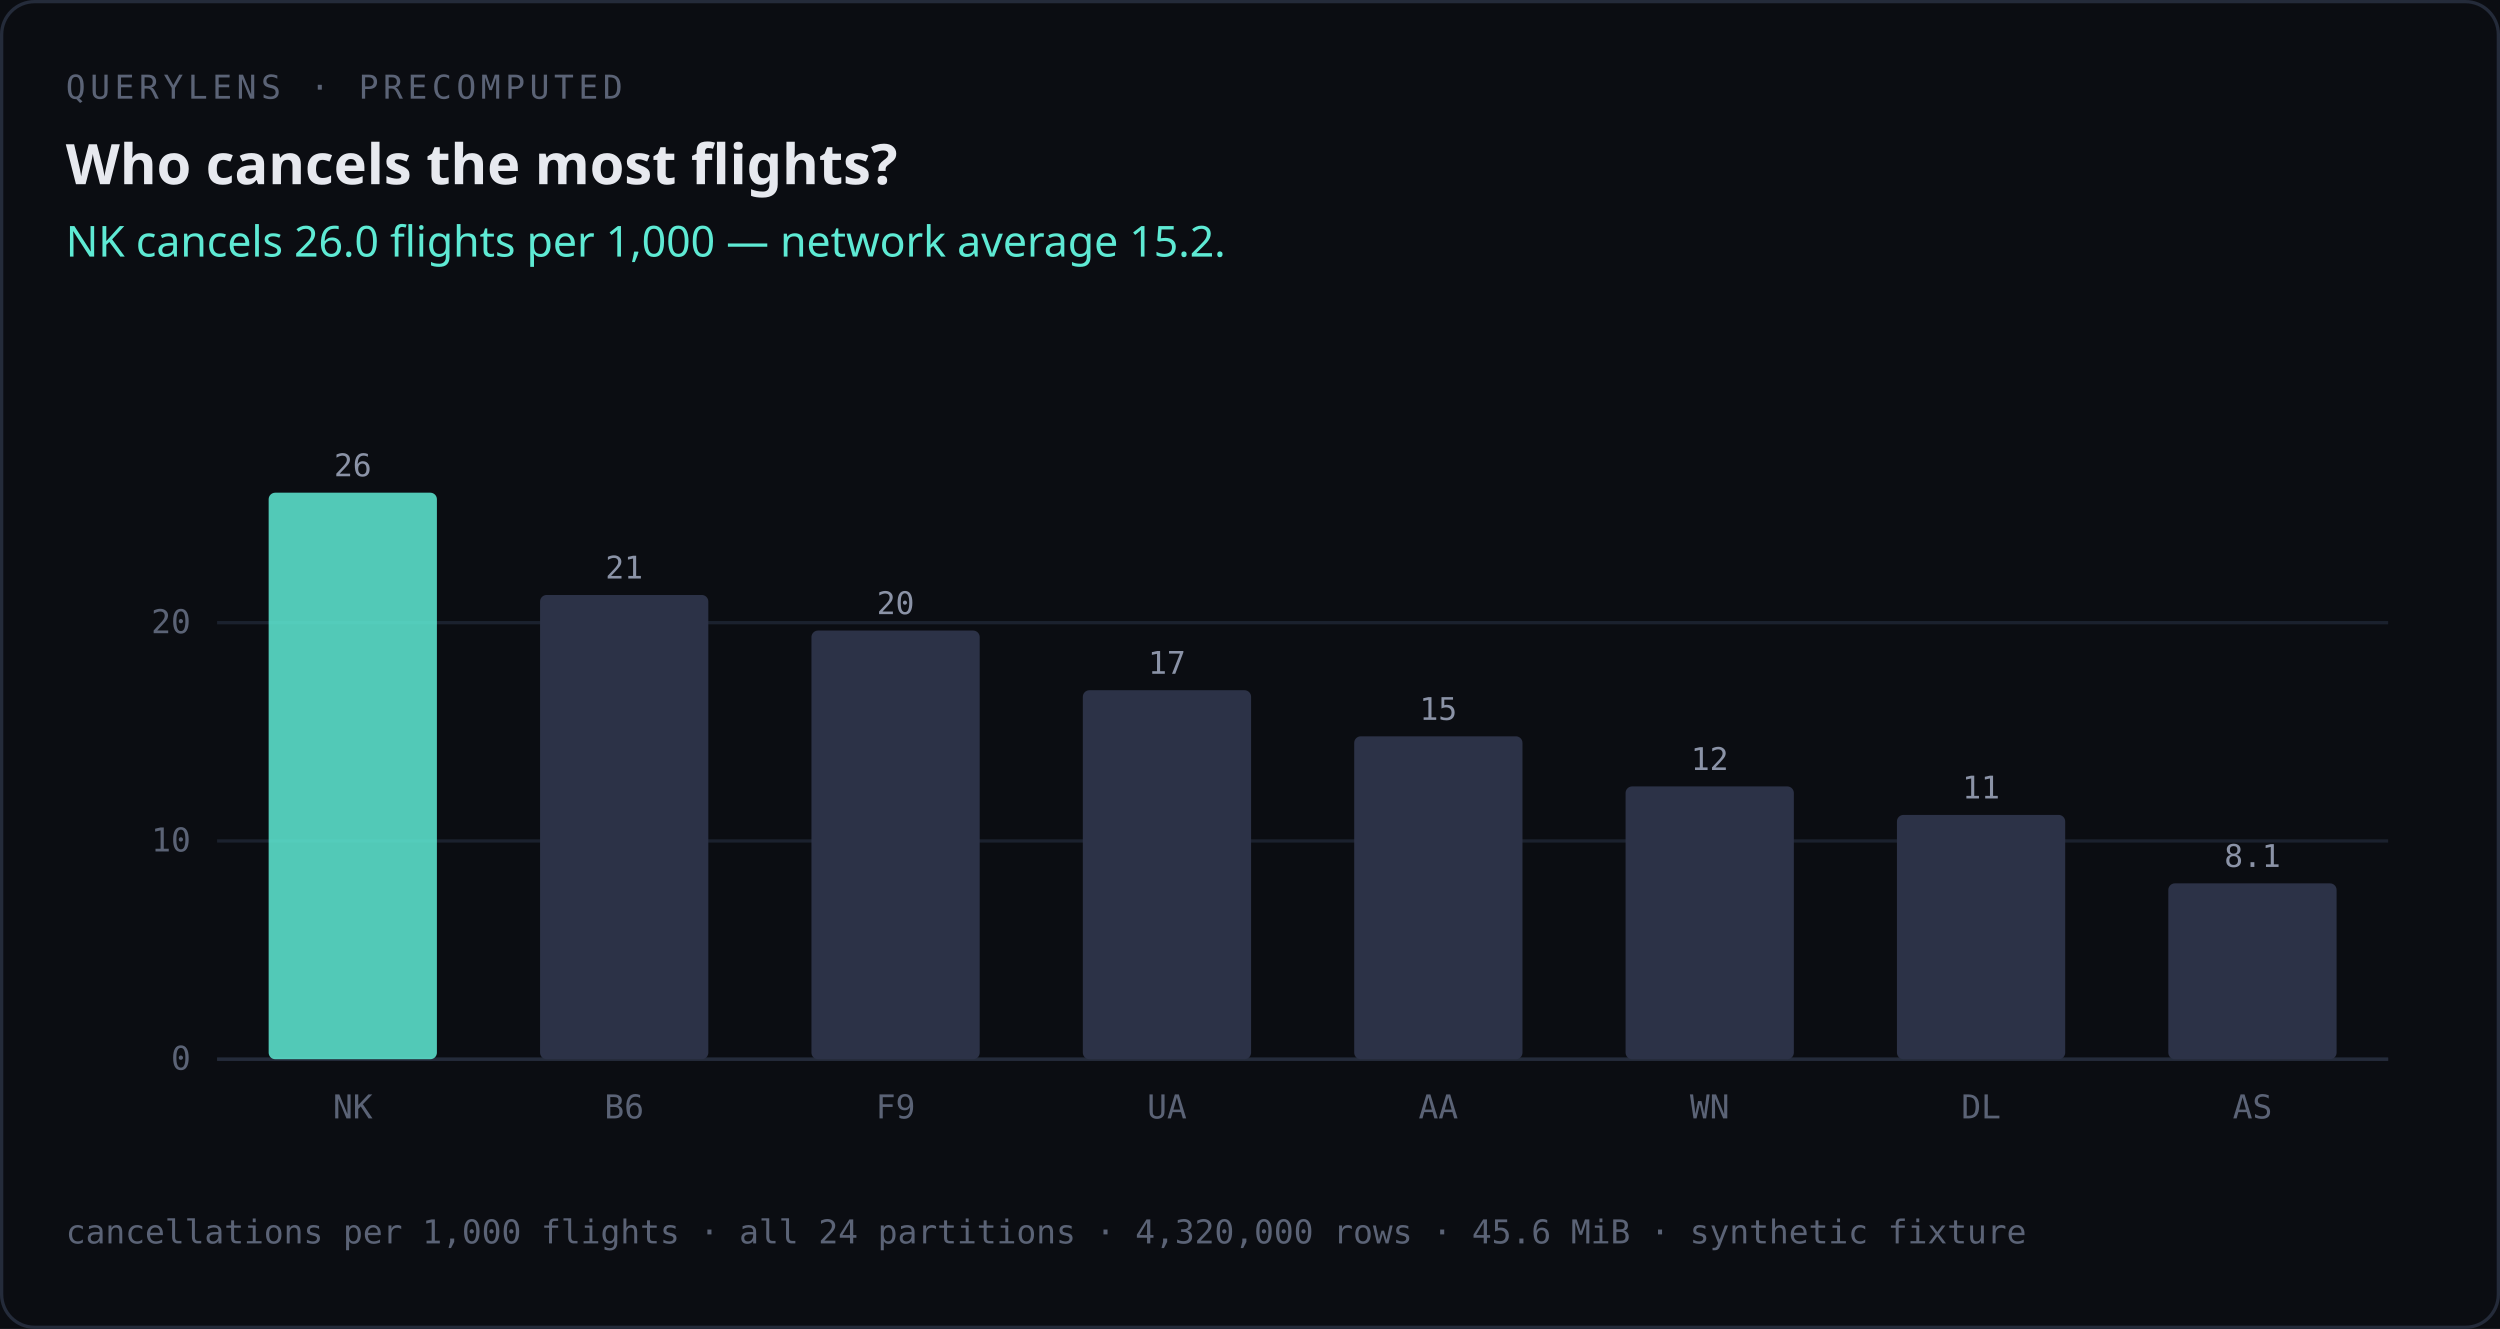
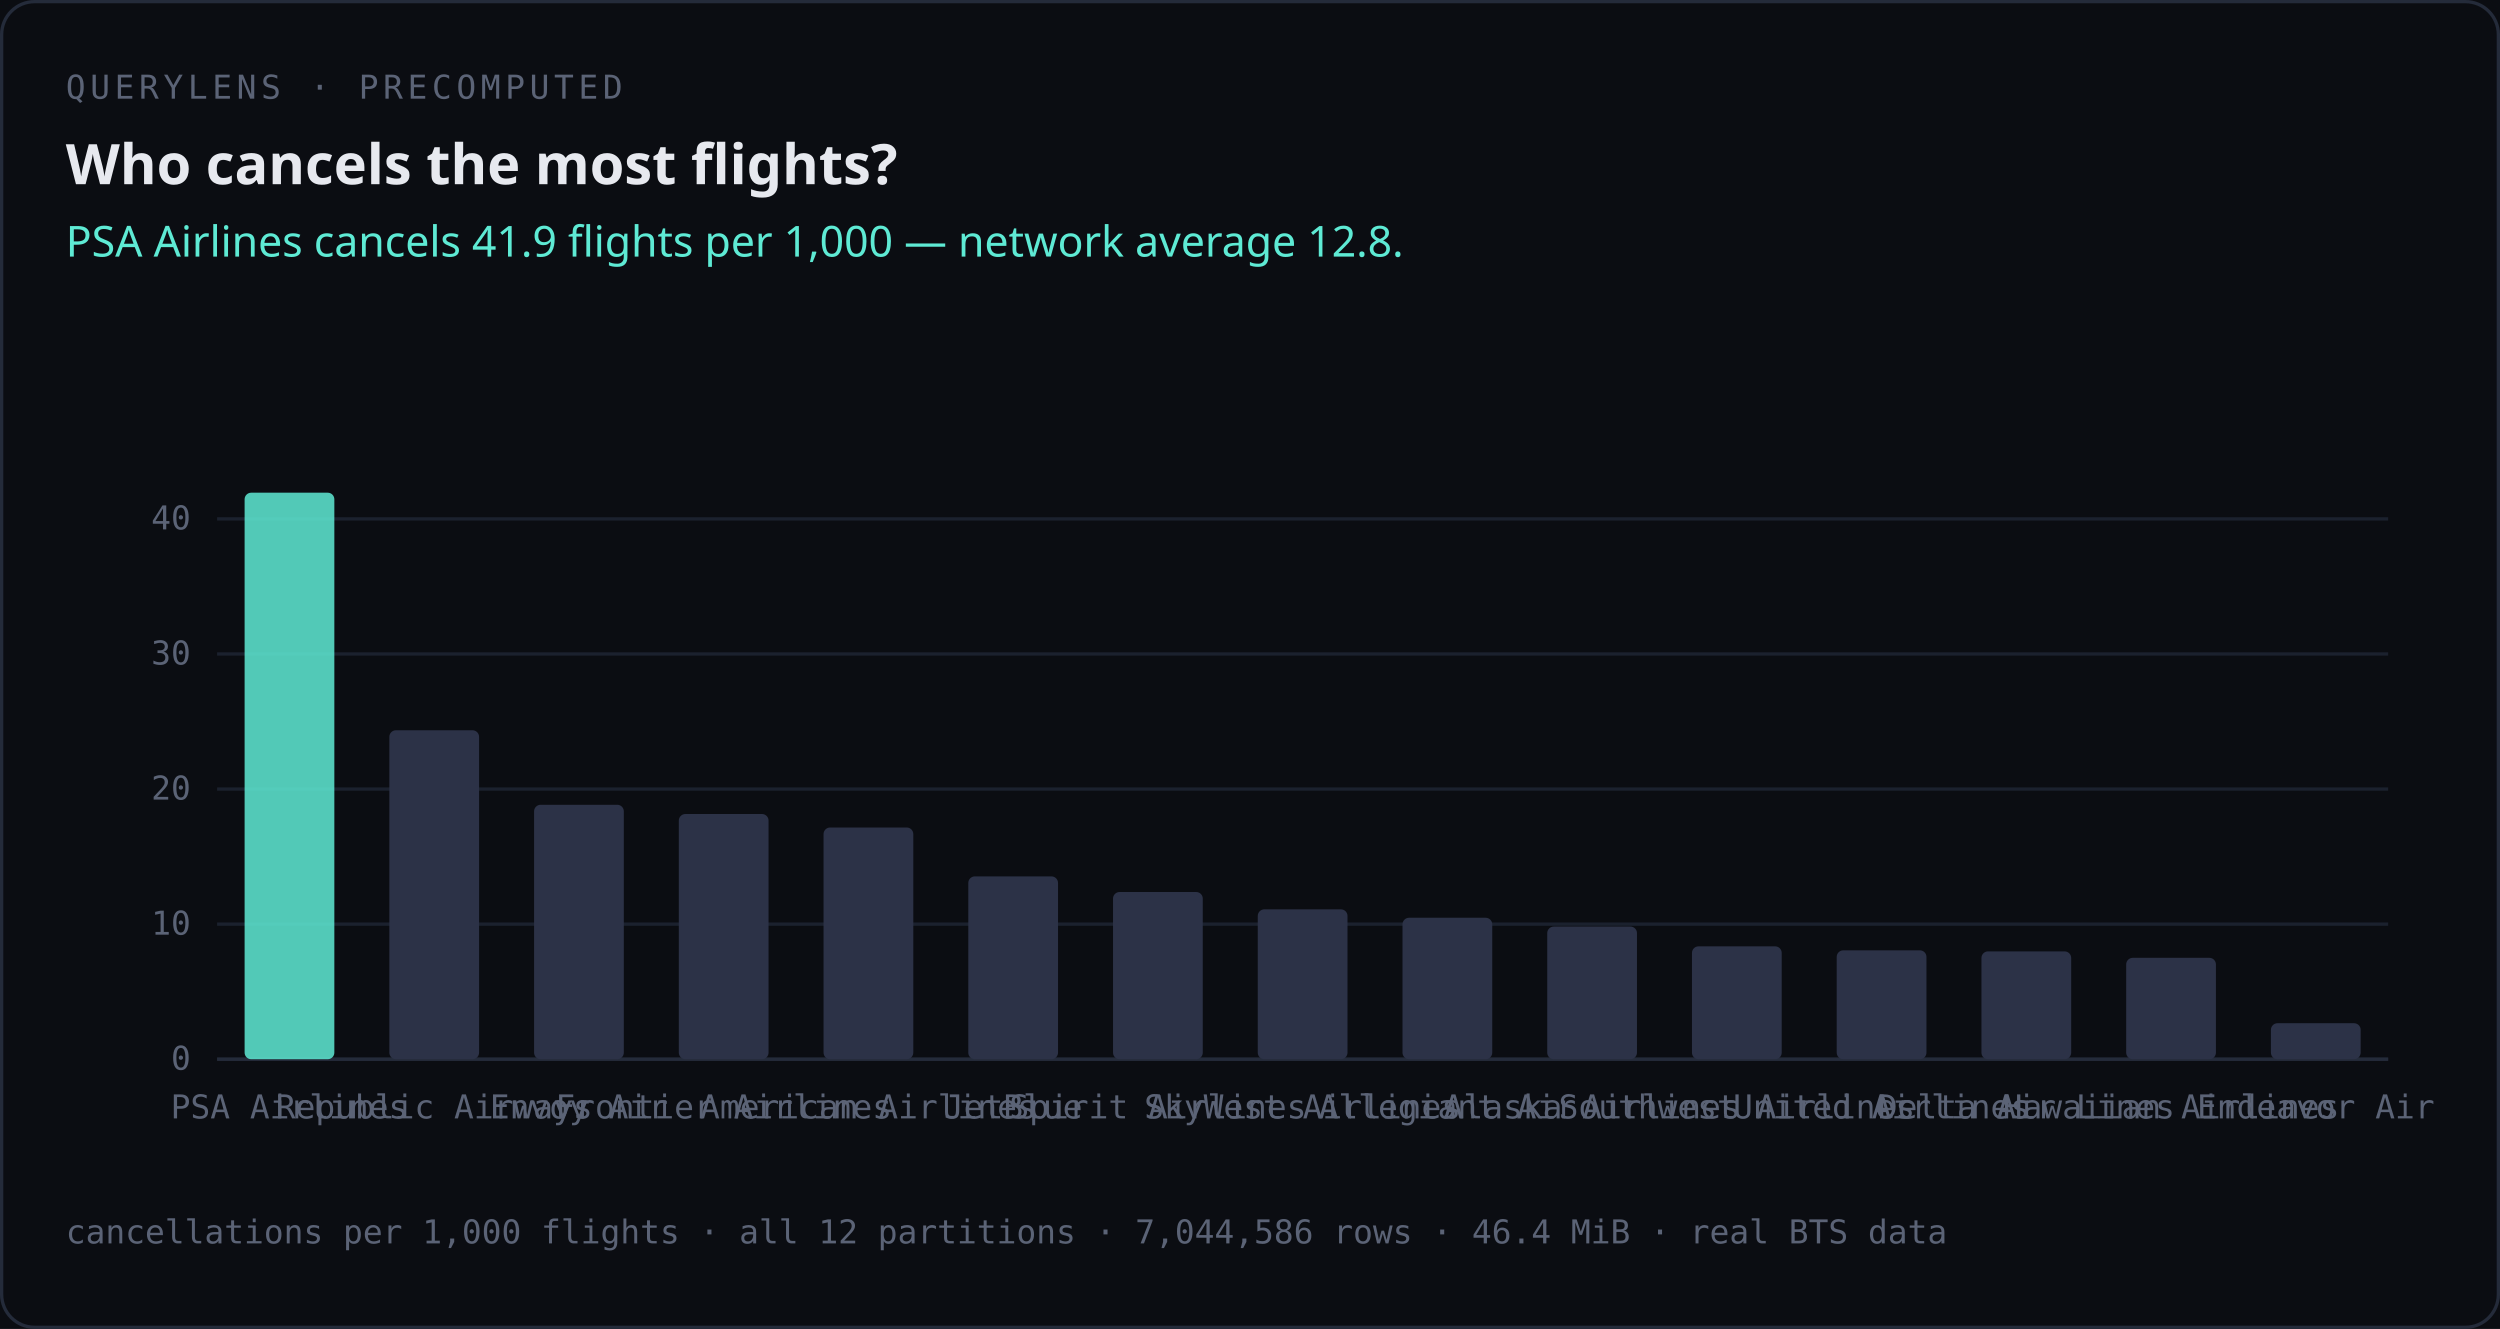
<svg xmlns="http://www.w3.org/2000/svg" width="760" height="404" viewBox="0 0 760 404" role="img" aria-label="Who cancels the most flights?">
  <rect width="760" height="404" fill="#0b0d12" />
  <rect x="0.5" y="0.5" width="759" height="403" rx="10" fill="none" stroke="#242b3a" />
  <text x="20" y="30" fill="#5b6376" font-family="ui-monospace,monospace" font-size="10" letter-spacing="1.4">QUERYLENS · PRECOMPUTED</text>
  <text x="20" y="56" fill="#e7e9ef" font-family="system-ui,sans-serif" font-size="17" font-weight="600">Who cancels the most flights?</text>
-   <text x="20" y="78" fill="#5eead4" font-family="system-ui,sans-serif" font-size="13">NK cancels 26.0 flights per 1,000 — network average 15.2.</text>
+   <text x="20" y="78" fill="#5eead4" font-family="system-ui,sans-serif" font-size="13">PSA Airlines cancels 41.9 flights per 1,000 — network average 12.8.</text>
  <g transform="translate(20 118)">
    <line x1="46" x2="706" y1="204" y2="204" stroke="#1b212e" />
    <text x="38" y="204" fill="#5b6376" font-family="ui-monospace,monospace" font-size="10" text-anchor="end" dy="0.32em">0</text>
-     <line x1="46" x2="706" y1="137.648" y2="137.648" stroke="#1b212e" />
-     <text x="38" y="137.648" fill="#5b6376" font-family="ui-monospace,monospace" font-size="10" text-anchor="end" dy="0.32em">10</text>
-     <line x1="46" x2="706" y1="71.297" y2="71.297" stroke="#1b212e" />
-     <text x="38" y="71.297" fill="#5b6376" font-family="ui-monospace,monospace" font-size="10" text-anchor="end" dy="0.32em">20</text>
+     <line x1="46" x2="706" y1="162.936" y2="162.936" stroke="#1b212e" />
+     <text x="38" y="162.936" fill="#5b6376" font-family="ui-monospace,monospace" font-size="10" text-anchor="end" dy="0.32em">10</text>
+     <line x1="46" x2="706" y1="121.872" y2="121.872" stroke="#1b212e" />
+     <text x="38" y="121.872" fill="#5b6376" font-family="ui-monospace,monospace" font-size="10" text-anchor="end" dy="0.32em">20</text>
+     <line x1="46" x2="706" y1="80.808" y2="80.808" stroke="#1b212e" />
+     <text x="38" y="80.808" fill="#5b6376" font-family="ui-monospace,monospace" font-size="10" text-anchor="end" dy="0.32em">30</text>
+     <line x1="46" x2="706" y1="39.743" y2="39.743" stroke="#1b212e" />
+     <text x="38" y="39.743" fill="#5b6376" font-family="ui-monospace,monospace" font-size="10" text-anchor="end" dy="0.32em">40</text>
    <line x1="46" x2="706" y1="204" y2="204" stroke="#242b3a" />
-     <rect x="61.67" y="31.78" width="51.15" height="172.22" rx="2" fill="#5eead4" opacity="0.85" />
-     <rect x="144.18" y="62.87" width="51.15" height="141.13" rx="2" fill="#2c3247" />
-     <rect x="226.68" y="73.69" width="51.15" height="130.31" rx="2" fill="#2c3247" />
-     <rect x="309.18" y="91.83" width="51.15" height="112.17" rx="2" fill="#2c3247" />
-     <rect x="391.68" y="105.84" width="51.15" height="98.16" rx="2" fill="#2c3247" />
-     <rect x="474.18" y="121.07" width="51.15" height="82.93" rx="2" fill="#2c3247" />
-     <rect x="556.67" y="129.73" width="51.15" height="74.27" rx="2" fill="#2c3247" />
-     <rect x="639.17" y="150.54" width="51.15" height="53.46" rx="2" fill="#2c3247" />
-     <text x="87.25" y="26.78" fill="#8b93a7" font-family="ui-monospace,monospace" font-size="9.5" text-anchor="middle">26</text>
-     <text x="169.75" y="57.87" fill="#8b93a7" font-family="ui-monospace,monospace" font-size="9.5" text-anchor="middle">21</text>
-     <text x="252.25" y="68.69" fill="#8b93a7" font-family="ui-monospace,monospace" font-size="9.5" text-anchor="middle">20</text>
-     <text x="334.75" y="86.83" fill="#8b93a7" font-family="ui-monospace,monospace" font-size="9.5" text-anchor="middle">17</text>
-     <text x="417.25" y="100.84" fill="#8b93a7" font-family="ui-monospace,monospace" font-size="9.5" text-anchor="middle">15</text>
-     <text x="499.75" y="116.07" fill="#8b93a7" font-family="ui-monospace,monospace" font-size="9.5" text-anchor="middle">12</text>
-     <text x="582.25" y="124.73" fill="#8b93a7" font-family="ui-monospace,monospace" font-size="9.5" text-anchor="middle">11</text>
-     <text x="664.75" y="145.54" fill="#8b93a7" font-family="ui-monospace,monospace" font-size="9.5" text-anchor="middle">8.1</text>
-     <text x="87.25" y="222" fill="#5b6376" font-family="ui-monospace,monospace" font-size="10" text-anchor="middle">NK</text>
-     <text x="169.75" y="222" fill="#5b6376" font-family="ui-monospace,monospace" font-size="10" text-anchor="middle">B6</text>
-     <text x="252.25" y="222" fill="#5b6376" font-family="ui-monospace,monospace" font-size="10" text-anchor="middle">F9</text>
-     <text x="334.75" y="222" fill="#5b6376" font-family="ui-monospace,monospace" font-size="10" text-anchor="middle">UA</text>
-     <text x="417.25" y="222" fill="#5b6376" font-family="ui-monospace,monospace" font-size="10" text-anchor="middle">AA</text>
-     <text x="499.75" y="222" fill="#5b6376" font-family="ui-monospace,monospace" font-size="10" text-anchor="middle">WN</text>
-     <text x="582.25" y="222" fill="#5b6376" font-family="ui-monospace,monospace" font-size="10" text-anchor="middle">DL</text>
-     <text x="664.75" y="222" fill="#5b6376" font-family="ui-monospace,monospace" font-size="10" text-anchor="middle">AS</text>
+     <rect x="54.36" y="31.78" width="27.28" height="172.22" rx="2" fill="#5eead4" opacity="0.85" />
+     <rect x="98.36" y="104.00" width="27.28" height="100.00" rx="2" fill="#2c3247" />
+     <rect x="142.36" y="126.65" width="27.28" height="77.35" rx="2" fill="#2c3247" />
+     <rect x="186.36" y="129.46" width="27.28" height="74.54" rx="2" fill="#2c3247" />
+     <rect x="230.36" y="133.56" width="27.28" height="70.44" rx="2" fill="#2c3247" />
+     <rect x="274.36" y="148.42" width="27.28" height="55.58" rx="2" fill="#2c3247" />
+     <rect x="318.36" y="153.17" width="27.28" height="50.83" rx="2" fill="#2c3247" />
+     <rect x="362.36" y="158.44" width="27.28" height="45.56" rx="2" fill="#2c3247" />
+     <rect x="406.36" y="161.00" width="27.28" height="43.00" rx="2" fill="#2c3247" />
+     <rect x="450.36" y="163.67" width="27.28" height="40.33" rx="2" fill="#2c3247" />
+     <rect x="494.36" y="169.69" width="27.28" height="34.31" rx="2" fill="#2c3247" />
+     <rect x="538.36" y="170.90" width="27.28" height="33.10" rx="2" fill="#2c3247" />
+     <rect x="582.36" y="171.22" width="27.28" height="32.78" rx="2" fill="#2c3247" />
+     <rect x="626.36" y="173.18" width="27.28" height="30.82" rx="2" fill="#2c3247" />
+     <rect x="670.36" y="193.06" width="27.28" height="10.94" rx="2" fill="#2c3247" />
+     <text x="68" y="222" fill="#5b6376" font-family="ui-monospace,monospace" font-size="10" text-anchor="middle">PSA Airlines</text>
+     <text x="112" y="222" fill="#5b6376" font-family="ui-monospace,monospace" font-size="10" text-anchor="middle">Republic Airways</text>
+     <text x="156" y="222" fill="#5b6376" font-family="ui-monospace,monospace" font-size="10" text-anchor="middle">Envoy Air</text>
+     <text x="200" y="222" fill="#5b6376" font-family="ui-monospace,monospace" font-size="10" text-anchor="middle">Frontier Airlines</text>
+     <text x="244" y="222" fill="#5b6376" font-family="ui-monospace,monospace" font-size="10" text-anchor="middle">American Airlines</text>
+     <text x="288" y="222" fill="#5b6376" font-family="ui-monospace,monospace" font-size="10" text-anchor="middle">JetBlue</text>
+     <text x="332" y="222" fill="#5b6376" font-family="ui-monospace,monospace" font-size="10" text-anchor="middle">Spirit Airlines</text>
+     <text x="376" y="222" fill="#5b6376" font-family="ui-monospace,monospace" font-size="10" text-anchor="middle">SkyWest Airlines</text>
+     <text x="420" y="222" fill="#5b6376" font-family="ui-monospace,monospace" font-size="10" text-anchor="middle">Allegiant Air</text>
+     <text x="464" y="222" fill="#5b6376" font-family="ui-monospace,monospace" font-size="10" text-anchor="middle">Alaska Airlines</text>
+     <text x="508" y="222" fill="#5b6376" font-family="ui-monospace,monospace" font-size="10" text-anchor="middle">Southwest Airlines</text>
+     <text x="552" y="222" fill="#5b6376" font-family="ui-monospace,monospace" font-size="10" text-anchor="middle">United Airlines</text>
+     <text x="596" y="222" fill="#5b6376" font-family="ui-monospace,monospace" font-size="10" text-anchor="middle">Delta Air Lines</text>
+     <text x="640" y="222" fill="#5b6376" font-family="ui-monospace,monospace" font-size="10" text-anchor="middle">Hawaiian Airlines</text>
+     <text x="684" y="222" fill="#5b6376" font-family="ui-monospace,monospace" font-size="10" text-anchor="middle">Endeavor Air</text>
  </g>
-   <text x="20" y="378" fill="#5b6376" font-family="ui-monospace,monospace" font-size="10">cancellations per 1,000 flights · all 24 partitions · 4,320,000 rows · 45.6 MiB · synthetic fixture</text>
+   <text x="20" y="378" fill="#5b6376" font-family="ui-monospace,monospace" font-size="10">cancellations per 1,000 flights · all 12 partitions · 7,044,586 rows · 46.4 MiB · real BTS data</text>
</svg>
